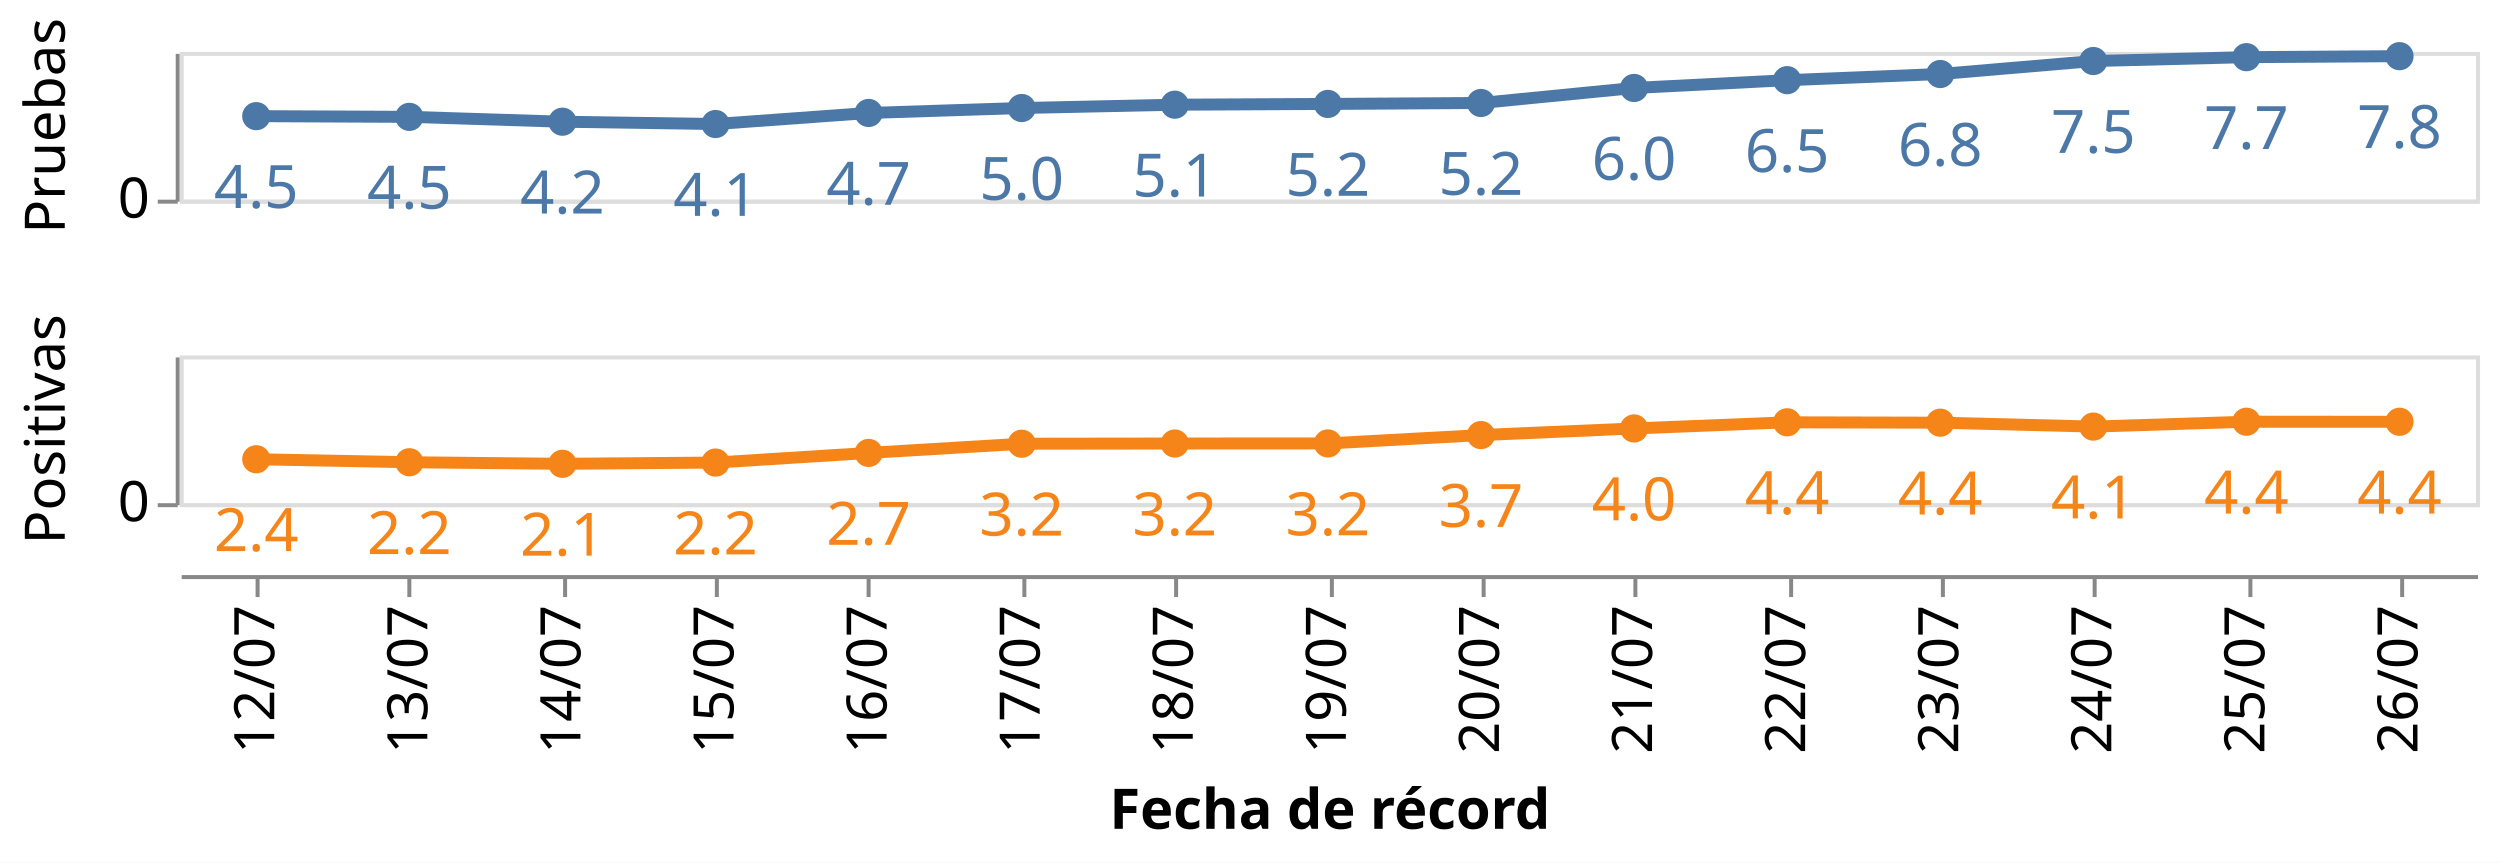
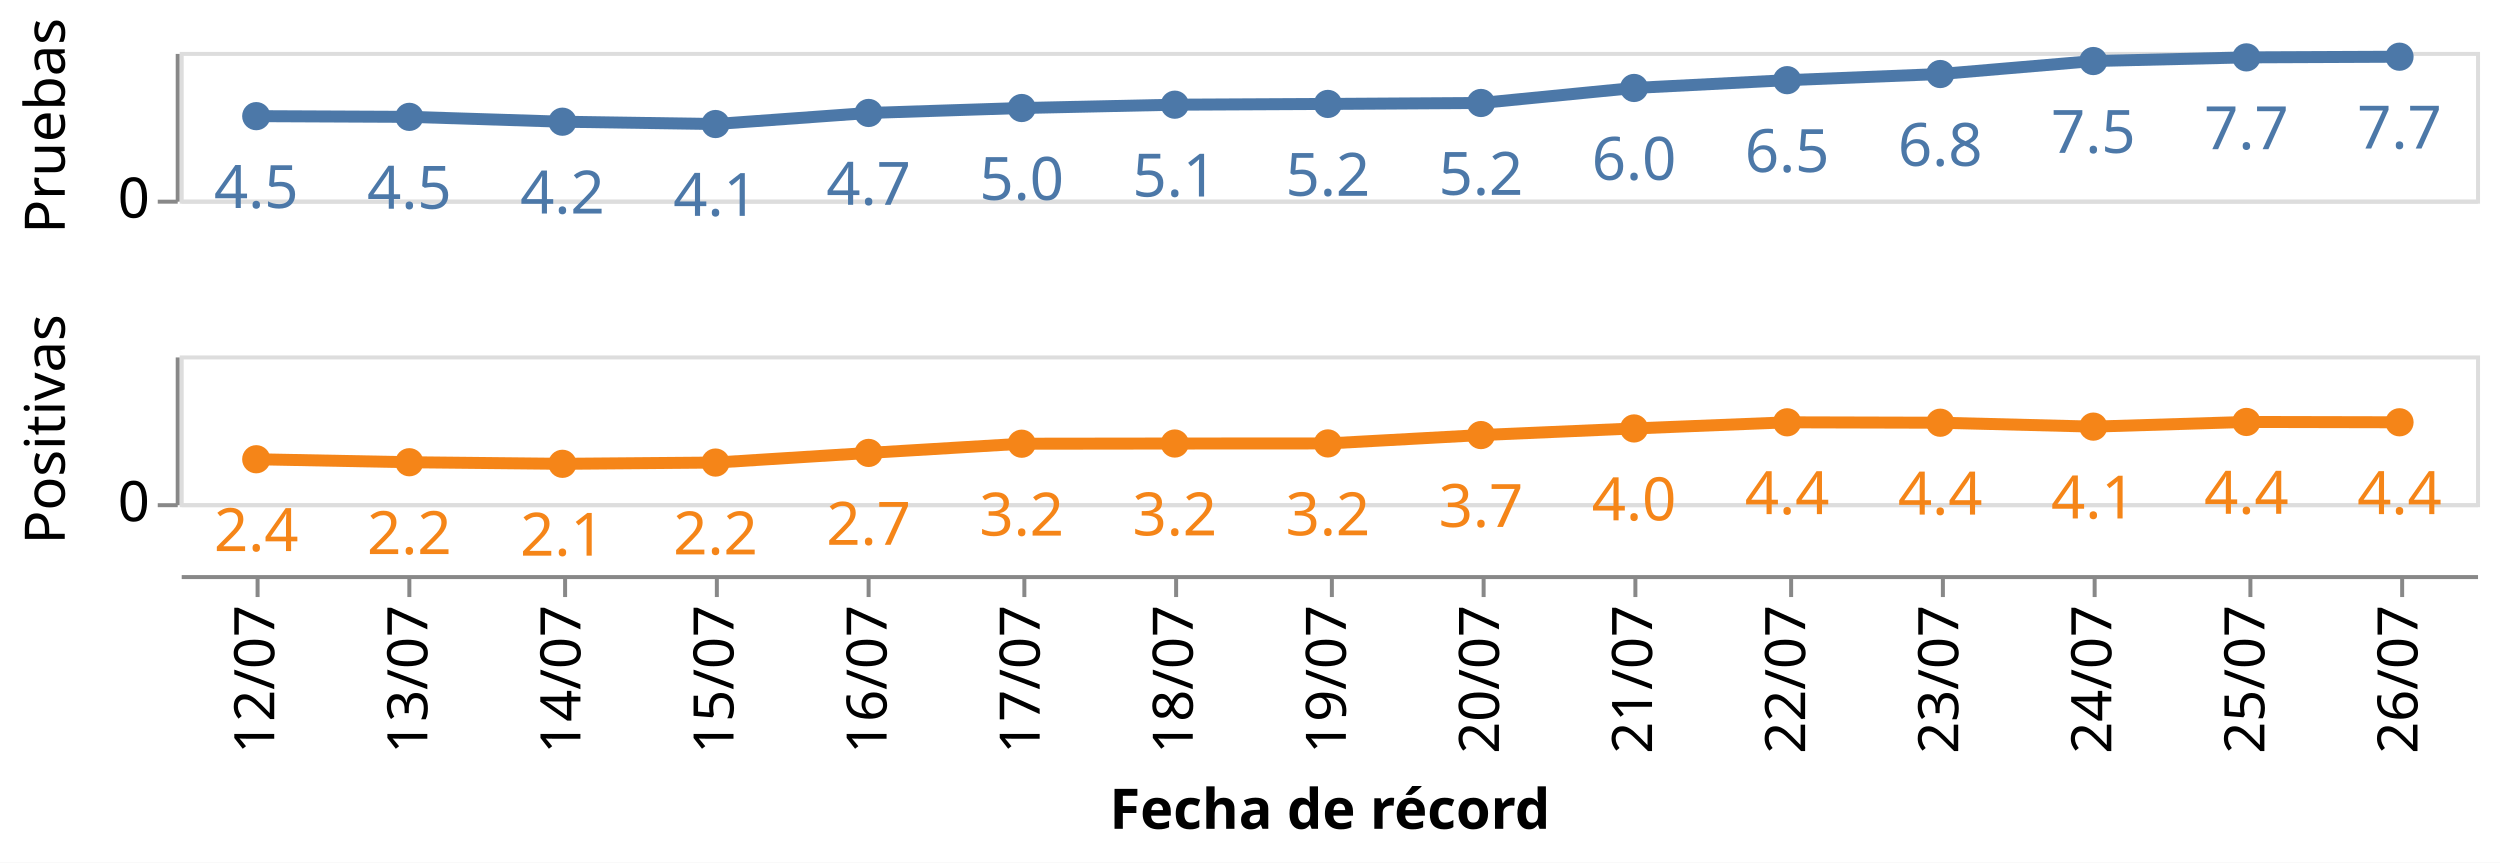
<svg xmlns="http://www.w3.org/2000/svg" class="marks" width="626" height="216" viewBox="0 0 626 216" version="1.1">
  <rect width="626" height="216" style="fill: white;" />
  <g transform="translate(45,13)">
    <g class="mark-group role-frame root">
      <g transform="translate(0,0)">
        <path class="background" d="M0,0h0v0h0Z" style="fill: none;" />
        <g>
          <g class="mark-group role-row-header row_header">
            <g transform="translate(-1,0)">
              <path class="background" d="M0,0h0v37h0Z" style="fill: none;" />
              <g>
                <g class="mark-group role-axis">
                  <g transform="translate(0.5,0.5)">
                    <path class="background" d="M0,0h0v0h0Z" style="pointer-events: none; fill: none;" />
                    <g>
                      <g class="mark-rule role-axis-tick" style="pointer-events: none;">
                        <line transform="translate(0,37)" x2="-5" y2="0" style="fill: none; stroke: #888; stroke-width: 1; opacity: 1;" />
                      </g>
                      <g class="mark-text role-axis-label" style="pointer-events: none;">
                        <text text-anchor="end" transform="translate(-7,41)" style="font-family: sans-serif; font-size: 14px; fill: #000; opacity: 1;">0</text>
                      </g>
                      <g class="mark-rule role-axis-domain" style="pointer-events: none;">
                        <line transform="translate(0,37)" x2="0" y2="-37" style="fill: none; stroke: #888; stroke-width: 1; opacity: 1;" />
                      </g>
                    </g>
                    <path class="foreground" d="" style="pointer-events: none; display: none; fill: none;" />
                  </g>
                </g>
                <g class="mark-group role-title">
                  <g transform="translate(-38.78613,18.5)">
                    <path class="background" d="M0,0h0v0h0Z" style="pointer-events: none; fill: none;" />
                    <g>
                      <g class="mark-text role-title-text" style="pointer-events: none;">
                        <text text-anchor="middle" transform="translate(0,0) rotate(-90) translate(0,11)" style="font-family: sans-serif; font-size: 14px; fill: #000; opacity: 1;">Pruebas</text>
                      </g>
                    </g>
                    <path class="foreground" d="" style="pointer-events: none; display: none; fill: none;" />
                  </g>
                </g>
              </g>
              <path class="foreground" d="" style="display: none; fill: none;" />
            </g>
            <g transform="translate(-1,76)">
              <path class="background" d="M0,0h0v37h0Z" style="fill: none;" />
              <g>
                <g class="mark-group role-axis">
                  <g transform="translate(0.5,0.5)">
                    <path class="background" d="M0,0h0v0h0Z" style="pointer-events: none; fill: none;" />
                    <g>
                      <g class="mark-rule role-axis-tick" style="pointer-events: none;">
                        <line transform="translate(0,37)" x2="-5" y2="0" style="fill: none; stroke: #888; stroke-width: 1; opacity: 1;" />
                      </g>
                      <g class="mark-text role-axis-label" style="pointer-events: none;">
                        <text text-anchor="end" transform="translate(-7,41)" style="font-family: sans-serif; font-size: 14px; fill: #000; opacity: 1;">0</text>
                      </g>
                      <g class="mark-rule role-axis-domain" style="pointer-events: none;">
                        <line transform="translate(0,37)" x2="0" y2="-37" style="fill: none; stroke: #888; stroke-width: 1; opacity: 1;" />
                      </g>
                    </g>
                    <path class="foreground" d="" style="pointer-events: none; display: none; fill: none;" />
                  </g>
                </g>
                <g class="mark-group role-title">
                  <g transform="translate(-38.78613,18.5)">
                    <path class="background" d="M0,0h0v0h0Z" style="pointer-events: none; fill: none;" />
                    <g>
                      <g class="mark-text role-title-text" style="pointer-events: none;">
                        <text text-anchor="middle" transform="translate(0,0) rotate(-90) translate(0,11)" style="font-family: sans-serif; font-size: 14px; fill: #000; opacity: 1;">Positivas</text>
                      </g>
                    </g>
                    <path class="foreground" d="" style="pointer-events: none; display: none; fill: none;" />
                  </g>
                </g>
              </g>
              <path class="foreground" d="" style="display: none; fill: none;" />
            </g>
          </g>
          <g class="mark-group role-column-footer column_footer">
            <g transform="translate(0,131)">
              <path class="background" d="M0,0h575v0h-575Z" style="fill: none;" />
              <g>
                <g class="mark-group role-axis">
                  <g transform="translate(0.5,0.5)">
                    <path class="background" d="M0,0h0v0h0Z" style="pointer-events: none; fill: none;" />
                    <g>
                      <g class="mark-rule role-axis-tick" style="pointer-events: none;">
                        <line transform="translate(19,0)" x2="0" y2="5" style="fill: none; stroke: #888; stroke-width: 1; opacity: 1;" />
                        <line transform="translate(57,0)" x2="0" y2="5" style="fill: none; stroke: #888; stroke-width: 1; opacity: 1;" />
                        <line transform="translate(96,0)" x2="0" y2="5" style="fill: none; stroke: #888; stroke-width: 1; opacity: 1;" />
                        <line transform="translate(134,0)" x2="0" y2="5" style="fill: none; stroke: #888; stroke-width: 1; opacity: 1;" />
                        <line transform="translate(172,0)" x2="0" y2="5" style="fill: none; stroke: #888; stroke-width: 1; opacity: 1;" />
                        <line transform="translate(211,0)" x2="0" y2="5" style="fill: none; stroke: #888; stroke-width: 1; opacity: 1;" />
                        <line transform="translate(249,0)" x2="0" y2="5" style="fill: none; stroke: #888; stroke-width: 1; opacity: 1;" />
                        <line transform="translate(288,0)" x2="0" y2="5" style="fill: none; stroke: #888; stroke-width: 1; opacity: 1;" />
                        <line transform="translate(326,0)" x2="0" y2="5" style="fill: none; stroke: #888; stroke-width: 1; opacity: 1;" />
                        <line transform="translate(364,0)" x2="0" y2="5" style="fill: none; stroke: #888; stroke-width: 1; opacity: 1;" />
                        <line transform="translate(403,0)" x2="0" y2="5" style="fill: none; stroke: #888; stroke-width: 1; opacity: 1;" />
                        <line transform="translate(441,0)" x2="0" y2="5" style="fill: none; stroke: #888; stroke-width: 1; opacity: 1;" />
                        <line transform="translate(479,0)" x2="0" y2="5" style="fill: none; stroke: #888; stroke-width: 1; opacity: 1;" />
                        <line transform="translate(518,0)" x2="0" y2="5" style="fill: none; stroke: #888; stroke-width: 1; opacity: 1;" />
                        <line transform="translate(556,0)" x2="0" y2="5" style="fill: none; stroke: #888; stroke-width: 1; opacity: 1;" />
                      </g>
                      <g class="mark-text role-axis-label" style="pointer-events: none;">
                        <text text-anchor="end" transform="translate(19.16667,7) rotate(270) translate(0,4)" style="font-family: sans-serif; font-size: 14px; fill: #000; opacity: 1;">12/07</text>
                        <text text-anchor="end" transform="translate(57.5,7) rotate(270) translate(0,4)" style="font-family: sans-serif; font-size: 14px; fill: #000; opacity: 1;">13/07</text>
                        <text text-anchor="end" transform="translate(95.83333,7) rotate(270) translate(0,4)" style="font-family: sans-serif; font-size: 14px; fill: #000; opacity: 1;">14/07</text>
                        <text text-anchor="end" transform="translate(134.1667,7) rotate(270) translate(0,4)" style="font-family: sans-serif; font-size: 14px; fill: #000; opacity: 1;">15/07</text>
                        <text text-anchor="end" transform="translate(172.5,7) rotate(270) translate(0,4)" style="font-family: sans-serif; font-size: 14px; fill: #000; opacity: 1;">16/07</text>
                        <text text-anchor="end" transform="translate(210.8333,7) rotate(270) translate(0,4)" style="font-family: sans-serif; font-size: 14px; fill: #000; opacity: 1;">17/07</text>
                        <text text-anchor="end" transform="translate(249.1667,7) rotate(270) translate(0,4)" style="font-family: sans-serif; font-size: 14px; fill: #000; opacity: 1;">18/07</text>
                        <text text-anchor="end" transform="translate(287.5,7) rotate(270) translate(0,4)" style="font-family: sans-serif; font-size: 14px; fill: #000; opacity: 1;">19/07</text>
                        <text text-anchor="end" transform="translate(325.8333,7) rotate(270) translate(0,4)" style="font-family: sans-serif; font-size: 14px; fill: #000; opacity: 1;">20/07</text>
                        <text text-anchor="end" transform="translate(364.1667,7) rotate(270) translate(0,4)" style="font-family: sans-serif; font-size: 14px; fill: #000; opacity: 1;">21/07</text>
                        <text text-anchor="end" transform="translate(402.5,7) rotate(270) translate(0,4)" style="font-family: sans-serif; font-size: 14px; fill: #000; opacity: 1;">22/07</text>
                        <text text-anchor="end" transform="translate(440.8333,7) rotate(270) translate(0,4)" style="font-family: sans-serif; font-size: 14px; fill: #000; opacity: 1;">23/07</text>
                        <text text-anchor="end" transform="translate(479.1667,7) rotate(270) translate(0,4)" style="font-family: sans-serif; font-size: 14px; fill: #000; opacity: 1;">24/07</text>
                        <text text-anchor="end" transform="translate(517.5,7) rotate(270) translate(0,4)" style="font-family: sans-serif; font-size: 14px; fill: #000; opacity: 1;">25/07</text>
                        <text text-anchor="end" transform="translate(555.8333,7) rotate(270) translate(0,4)" style="font-family: sans-serif; font-size: 14px; fill: #000; opacity: 1;">26/07</text>
                      </g>
                      <g class="mark-rule role-axis-domain" style="pointer-events: none;">
                        <line transform="translate(0,0)" x2="575" y2="0" style="fill: none; stroke: #888; stroke-width: 1; opacity: 1;" />
                      </g>
                      <g class="mark-text role-axis-title" style="pointer-events: none;">
                        <text text-anchor="middle" transform="translate(287.5,63.03418)" style="font-family: sans-serif; font-size: 14px; font-weight: bold; fill: #000; opacity: 1;">Fecha de récord</text>
                      </g>
                    </g>
                    <path class="foreground" d="" style="pointer-events: none; display: none; fill: none;" />
                  </g>
                </g>
              </g>
              <path class="foreground" d="" style="display: none; fill: none;" />
            </g>
          </g>
          <g class="mark-group role-scope cell">
            <g transform="translate(0,0)">
              <path class="background" d="M0.5,0.5h575v37h-575Z" style="fill: none; stroke: #ddd;" />
              <g>
                <g class="mark-group role-axis">
                  <g transform="translate(0.5,0.5)">
                    <path class="background" d="M0,0h0v0h0Z" style="pointer-events: none; fill: none;" />
                    <g>
                      <g class="mark-rule role-axis-grid" style="pointer-events: none;">
                        <line transform="translate(0,37)" x2="575" y2="0" style="fill: none; stroke: #ddd; stroke-width: 1; opacity: 1;" />
                      </g>
                    </g>
                    <path class="foreground" d="" style="pointer-events: none; display: none; fill: none;" />
                  </g>
                </g>
                <g class="mark-group role-scope child_layer_0_layer_0_pathgroup">
                  <g transform="translate(0,0)">
                    <path class="background" d="M0,0h575v37h-575Z" style="fill: none;" />
                    <g>
                      <g class="mark-line role-mark child_layer_0_layer_0_marks">
-                         <path d="M19.167,16.084L57.5,16.261L95.833,17.476L134.167,18.056L172.5,15.284L210.833,14.046L249.167,13.216L287.5,13.025L325.833,12.787L364.167,9.026L402.5,7.073L440.833,5.536L479.167,2.28L517.5,1.313L555.833,1.063" style="fill: none; stroke: #4c78a8; stroke-width: 3;" />
+                         <path d="M19.167,16.084L57.5,16.261L95.833,17.476L134.167,18.056L172.5,15.284L210.833,14.046L249.167,13.216L287.5,13.025L325.833,12.787L364.167,9.026L402.5,7.073L440.833,5.537L479.167,2.283L517.5,1.367L555.833,1.2" style="fill: none; stroke: #4c78a8; stroke-width: 3;" />
                      </g>
                    </g>
                    <path class="foreground" d="" style="display: none; fill: none;" />
                  </g>
                </g>
                <g class="mark-symbol role-mark child_layer_0_layer_1_marks">
-                   <path transform="translate(555.8333,1.063201)" d="M3.536,0A3.536,3.536,0,1,1,-3.536,0A3.536,3.536,0,1,1,3.536,0" style="fill: #4c78a8; stroke-width: 2; opacity: 1;" />
-                   <path transform="translate(517.5,1.312964)" d="M3.536,0A3.536,3.536,0,1,1,-3.536,0A3.536,3.536,0,1,1,3.536,0" style="fill: #4c78a8; stroke-width: 2; opacity: 1;" />
-                   <path transform="translate(479.1667,2.280418)" d="M3.536,0A3.536,3.536,0,1,1,-3.536,0A3.536,3.536,0,1,1,3.536,0" style="fill: #4c78a8; stroke-width: 2; opacity: 1;" />
-                   <path transform="translate(440.8333,5.535779)" d="M3.536,0A3.536,3.536,0,1,1,-3.536,0A3.536,3.536,0,1,1,3.536,0" style="fill: #4c78a8; stroke-width: 2; opacity: 1;" />
+                   <path transform="translate(555.8333,1.199924)" d="M3.536,0A3.536,3.536,0,1,1,-3.536,0A3.536,3.536,0,1,1,3.536,0" style="fill: #4c78a8; stroke-width: 2; opacity: 1;" />
+                   <path transform="translate(517.5,1.367475)" d="M3.536,0A3.536,3.536,0,1,1,-3.536,0A3.536,3.536,0,1,1,3.536,0" style="fill: #4c78a8; stroke-width: 2; opacity: 1;" />
+                   <path transform="translate(479.1667,2.283186)" d="M3.536,0A3.536,3.536,0,1,1,-3.536,0A3.536,3.536,0,1,1,3.536,0" style="fill: #4c78a8; stroke-width: 2; opacity: 1;" />
+                   <path transform="translate(440.8333,5.53683)" d="M3.536,0A3.536,3.536,0,1,1,-3.536,0A3.536,3.536,0,1,1,3.536,0" style="fill: #4c78a8; stroke-width: 2; opacity: 1;" />
                  <path transform="translate(402.5,7.07315)" d="M3.536,0A3.536,3.536,0,1,1,-3.536,0A3.536,3.536,0,1,1,3.536,0" style="fill: #4c78a8; stroke-width: 2; opacity: 1;" />
                  <path transform="translate(364.1667,9.025836)" d="M3.536,0A3.536,3.536,0,1,1,-3.536,0A3.536,3.536,0,1,1,3.536,0" style="fill: #4c78a8; stroke-width: 2; opacity: 1;" />
                  <path transform="translate(325.8333,12.78719)" d="M3.536,0A3.536,3.536,0,1,1,-3.536,0A3.536,3.536,0,1,1,3.536,0" style="fill: #4c78a8; stroke-width: 2; opacity: 1;" />
                  <path transform="translate(287.5,13.0247)" d="M3.536,0A3.536,3.536,0,1,1,-3.536,0A3.536,3.536,0,1,1,3.536,0" style="fill: #4c78a8; stroke-width: 2; opacity: 1;" />
                  <path transform="translate(249.1667,13.21608)" d="M3.536,0A3.536,3.536,0,1,1,-3.536,0A3.536,3.536,0,1,1,3.536,0" style="fill: #4c78a8; stroke-width: 2; opacity: 1;" />
                  <path transform="translate(210.8333,14.04622)" d="M3.536,0A3.536,3.536,0,1,1,-3.536,0A3.536,3.536,0,1,1,3.536,0" style="fill: #4c78a8; stroke-width: 2; opacity: 1;" />
                  <path transform="translate(172.5,15.28382)" d="M3.536,0A3.536,3.536,0,1,1,-3.536,0A3.536,3.536,0,1,1,3.536,0" style="fill: #4c78a8; stroke-width: 2; opacity: 1;" />
                  <path transform="translate(134.1667,18.05627)" d="M3.536,0A3.536,3.536,0,1,1,-3.536,0A3.536,3.536,0,1,1,3.536,0" style="fill: #4c78a8; stroke-width: 2; opacity: 1;" />
                  <path transform="translate(95.83333,17.47558)" d="M3.536,0A3.536,3.536,0,1,1,-3.536,0A3.536,3.536,0,1,1,3.536,0" style="fill: #4c78a8; stroke-width: 2; opacity: 1;" />
                  <path transform="translate(57.5,16.26134)" d="M3.536,0A3.536,3.536,0,1,1,-3.536,0A3.536,3.536,0,1,1,3.536,0" style="fill: #4c78a8; stroke-width: 2; opacity: 1;" />
                  <path transform="translate(19.16667,16.08358)" d="M3.536,0A3.536,3.536,0,1,1,-3.536,0A3.536,3.536,0,1,1,3.536,0" style="fill: #4c78a8; stroke-width: 2; opacity: 1;" />
                </g>
                <g class="mark-text role-mark child_layer_1_marks">
-                   <text text-anchor="middle" transform="translate(555.8333,24.0632)" style="font-family: sans-serif; font-size: 15px; fill: #4c78a8;">7.8</text>
-                   <text text-anchor="middle" transform="translate(517.5,24.31296)" style="font-family: sans-serif; font-size: 15px; fill: #4c78a8;">7.7</text>
-                   <text text-anchor="middle" transform="translate(479.1667,25.28042)" style="font-family: sans-serif; font-size: 15px; fill: #4c78a8;">7.5</text>
-                   <text text-anchor="middle" transform="translate(440.8333,28.53578)" style="font-family: sans-serif; font-size: 15px; fill: #4c78a8;">6.8</text>
+                   <text text-anchor="middle" transform="translate(555.8333,24.19992)" style="font-family: sans-serif; font-size: 15px; fill: #4c78a8;">7.7</text>
+                   <text text-anchor="middle" transform="translate(517.5,24.36748)" style="font-family: sans-serif; font-size: 15px; fill: #4c78a8;">7.7</text>
+                   <text text-anchor="middle" transform="translate(479.1667,25.28319)" style="font-family: sans-serif; font-size: 15px; fill: #4c78a8;">7.5</text>
+                   <text text-anchor="middle" transform="translate(440.8333,28.53683)" style="font-family: sans-serif; font-size: 15px; fill: #4c78a8;">6.8</text>
                  <text text-anchor="middle" transform="translate(402.5,30.07315)" style="font-family: sans-serif; font-size: 15px; fill: #4c78a8;">6.5</text>
                  <text text-anchor="middle" transform="translate(364.1667,32.02584)" style="font-family: sans-serif; font-size: 15px; fill: #4c78a8;">6.0</text>
                  <text text-anchor="middle" transform="translate(325.8333,35.78719)" style="font-family: sans-serif; font-size: 15px; fill: #4c78a8;">5.2</text>
                  <text text-anchor="middle" transform="translate(287.5,36.0247)" style="font-family: sans-serif; font-size: 15px; fill: #4c78a8;">5.2</text>
                  <text text-anchor="middle" transform="translate(249.1667,36.21608)" style="font-family: sans-serif; font-size: 15px; fill: #4c78a8;">5.1</text>
                  <text text-anchor="middle" transform="translate(210.8333,37.04622)" style="font-family: sans-serif; font-size: 15px; fill: #4c78a8;">5.0</text>
                  <text text-anchor="middle" transform="translate(172.5,38.28382)" style="font-family: sans-serif; font-size: 15px; fill: #4c78a8;">4.7</text>
                  <text text-anchor="middle" transform="translate(134.1667,41.05627)" style="font-family: sans-serif; font-size: 15px; fill: #4c78a8;">4.1</text>
                  <text text-anchor="middle" transform="translate(95.83333,40.47558)" style="font-family: sans-serif; font-size: 15px; fill: #4c78a8;">4.2</text>
                  <text text-anchor="middle" transform="translate(57.5,39.26134)" style="font-family: sans-serif; font-size: 15px; fill: #4c78a8;">4.5</text>
                  <text text-anchor="middle" transform="translate(19.16667,39.08358)" style="font-family: sans-serif; font-size: 15px; fill: #4c78a8;">4.5</text>
                </g>
              </g>
              <path class="foreground" d="" style="display: none; fill: none;" />
            </g>
            <g transform="translate(0,76)">
              <path class="background" d="M0.5,0.5h575v37h-575Z" style="fill: none; stroke: #ddd;" />
              <g>
                <g class="mark-group role-axis">
                  <g transform="translate(0.5,0.5)">
                    <path class="background" d="M0,0h0v0h0Z" style="pointer-events: none; fill: none;" />
                    <g>
                      <g class="mark-rule role-axis-grid" style="pointer-events: none;">
                        <line transform="translate(0,37)" x2="575" y2="0" style="fill: none; stroke: #ddd; stroke-width: 1; opacity: 1;" />
                      </g>
                    </g>
                    <path class="foreground" d="" style="pointer-events: none; display: none; fill: none;" />
                  </g>
                </g>
                <g class="mark-group role-scope child_layer_0_layer_0_pathgroup">
                  <g transform="translate(0,0)">
                    <path class="background" d="M0,0h575v37h-575Z" style="fill: none;" />
                    <g>
                      <g class="mark-line role-mark child_layer_0_layer_0_marks">
-                         <path d="M19.167,25.995L57.5,26.745L95.833,27.138L134.167,26.825L172.5,24.412L210.833,22.108L249.167,22.057L287.5,22.035L325.833,19.94L364.167,18.284L402.5,16.746L440.833,16.84L479.167,17.816L517.5,16.602L555.833,16.613" style="fill: none; stroke: #f58518; stroke-width: 3;" />
+                         <path d="M19.167,25.995L57.5,26.745L95.833,27.138L134.167,26.825L172.5,24.412L210.833,22.108L249.167,22.057L287.5,22.035L325.833,19.94L364.167,18.284L402.5,16.746L440.833,16.851L479.167,17.827L517.5,16.656L555.833,16.74" style="fill: none; stroke: #f58518; stroke-width: 3;" />
                      </g>
                    </g>
                    <path class="foreground" d="" style="display: none; fill: none;" />
                  </g>
                </g>
                <g class="mark-symbol role-mark child_layer_0_layer_1_marks">
-                   <path transform="translate(555.8333,16.6129)" d="M3.536,0A3.536,3.536,0,1,1,-3.536,0A3.536,3.536,0,1,1,3.536,0" style="fill: #f58518; stroke-width: 2; opacity: 1;" />
-                   <path transform="translate(517.5,16.60155)" d="M3.536,0A3.536,3.536,0,1,1,-3.536,0A3.536,3.536,0,1,1,3.536,0" style="fill: #f58518; stroke-width: 2; opacity: 1;" />
-                   <path transform="translate(479.1667,17.81646)" d="M3.536,0A3.536,3.536,0,1,1,-3.536,0A3.536,3.536,0,1,1,3.536,0" style="fill: #f58518; stroke-width: 2; opacity: 1;" />
-                   <path transform="translate(440.8333,16.84044)" d="M3.536,0A3.536,3.536,0,1,1,-3.536,0A3.536,3.536,0,1,1,3.536,0" style="fill: #f58518; stroke-width: 2; opacity: 1;" />
+                   <path transform="translate(555.8333,16.74044)" d="M3.536,0A3.536,3.536,0,1,1,-3.536,0A3.536,3.536,0,1,1,3.536,0" style="fill: #f58518; stroke-width: 2; opacity: 1;" />
+                   <path transform="translate(517.5,16.65592)" d="M3.536,0A3.536,3.536,0,1,1,-3.536,0A3.536,3.536,0,1,1,3.536,0" style="fill: #f58518; stroke-width: 2; opacity: 1;" />
+                   <path transform="translate(479.1667,17.82732)" d="M3.536,0A3.536,3.536,0,1,1,-3.536,0A3.536,3.536,0,1,1,3.536,0" style="fill: #f58518; stroke-width: 2; opacity: 1;" />
+                   <path transform="translate(440.8333,16.85122)" d="M3.536,0A3.536,3.536,0,1,1,-3.536,0A3.536,3.536,0,1,1,3.536,0" style="fill: #f58518; stroke-width: 2; opacity: 1;" />
                  <path transform="translate(402.5,16.74648)" d="M3.536,0A3.536,3.536,0,1,1,-3.536,0A3.536,3.536,0,1,1,3.536,0" style="fill: #f58518; stroke-width: 2; opacity: 1;" />
                  <path transform="translate(364.1667,18.28367)" d="M3.536,0A3.536,3.536,0,1,1,-3.536,0A3.536,3.536,0,1,1,3.536,0" style="fill: #f58518; stroke-width: 2; opacity: 1;" />
                  <path transform="translate(325.8333,19.9401)" d="M3.536,0A3.536,3.536,0,1,1,-3.536,0A3.536,3.536,0,1,1,3.536,0" style="fill: #f58518; stroke-width: 2; opacity: 1;" />
                  <path transform="translate(287.5,22.03474)" d="M3.536,0A3.536,3.536,0,1,1,-3.536,0A3.536,3.536,0,1,1,3.536,0" style="fill: #f58518; stroke-width: 2; opacity: 1;" />
                  <path transform="translate(249.1667,22.05705)" d="M3.536,0A3.536,3.536,0,1,1,-3.536,0A3.536,3.536,0,1,1,3.536,0" style="fill: #f58518; stroke-width: 2; opacity: 1;" />
                  <path transform="translate(210.8333,22.10766)" d="M3.536,0A3.536,3.536,0,1,1,-3.536,0A3.536,3.536,0,1,1,3.536,0" style="fill: #f58518; stroke-width: 2; opacity: 1;" />
                  <path transform="translate(172.5,24.41185)" d="M3.536,0A3.536,3.536,0,1,1,-3.536,0A3.536,3.536,0,1,1,3.536,0" style="fill: #f58518; stroke-width: 2; opacity: 1;" />
                  <path transform="translate(134.1667,26.825)" d="M3.536,0A3.536,3.536,0,1,1,-3.536,0A3.536,3.536,0,1,1,3.536,0" style="fill: #f58518; stroke-width: 2; opacity: 1;" />
                  <path transform="translate(95.83333,27.13843)" d="M3.536,0A3.536,3.536,0,1,1,-3.536,0A3.536,3.536,0,1,1,3.536,0" style="fill: #f58518; stroke-width: 2; opacity: 1;" />
                  <path transform="translate(57.5,26.74489)" d="M3.536,0A3.536,3.536,0,1,1,-3.536,0A3.536,3.536,0,1,1,3.536,0" style="fill: #f58518; stroke-width: 2; opacity: 1;" />
                  <path transform="translate(19.16667,25.995)" d="M3.536,0A3.536,3.536,0,1,1,-3.536,0A3.536,3.536,0,1,1,3.536,0" style="fill: #f58518; stroke-width: 2; opacity: 1;" />
                </g>
                <g class="mark-text role-mark child_layer_1_marks">
-                   <text text-anchor="middle" transform="translate(555.8333,39.6129)" style="font-family: sans-serif; font-size: 15px; fill: #f58518;">4.4</text>
-                   <text text-anchor="middle" transform="translate(517.5,39.60155)" style="font-family: sans-serif; font-size: 15px; fill: #f58518;">4.4</text>
-                   <text text-anchor="middle" transform="translate(479.1667,40.81646)" style="font-family: sans-serif; font-size: 15px; fill: #f58518;">4.1</text>
-                   <text text-anchor="middle" transform="translate(440.8333,39.84044)" style="font-family: sans-serif; font-size: 15px; fill: #f58518;">4.4</text>
+                   <text text-anchor="middle" transform="translate(555.8333,39.74044)" style="font-family: sans-serif; font-size: 15px; fill: #f58518;">4.4</text>
+                   <text text-anchor="middle" transform="translate(517.5,39.65592)" style="font-family: sans-serif; font-size: 15px; fill: #f58518;">4.4</text>
+                   <text text-anchor="middle" transform="translate(479.1667,40.82732)" style="font-family: sans-serif; font-size: 15px; fill: #f58518;">4.1</text>
+                   <text text-anchor="middle" transform="translate(440.8333,39.85122)" style="font-family: sans-serif; font-size: 15px; fill: #f58518;">4.4</text>
                  <text text-anchor="middle" transform="translate(402.5,39.74648)" style="font-family: sans-serif; font-size: 15px; fill: #f58518;">4.4</text>
                  <text text-anchor="middle" transform="translate(364.1667,41.28367)" style="font-family: sans-serif; font-size: 15px; fill: #f58518;">4.0</text>
                  <text text-anchor="middle" transform="translate(325.8333,42.9401)" style="font-family: sans-serif; font-size: 15px; fill: #f58518;">3.7</text>
                  <text text-anchor="middle" transform="translate(287.5,45.03474)" style="font-family: sans-serif; font-size: 15px; fill: #f58518;">3.2</text>
                  <text text-anchor="middle" transform="translate(249.1667,45.05705)" style="font-family: sans-serif; font-size: 15px; fill: #f58518;">3.2</text>
                  <text text-anchor="middle" transform="translate(210.8333,45.10766)" style="font-family: sans-serif; font-size: 15px; fill: #f58518;">3.2</text>
                  <text text-anchor="middle" transform="translate(172.5,47.41185)" style="font-family: sans-serif; font-size: 15px; fill: #f58518;">2.7</text>
                  <text text-anchor="middle" transform="translate(134.1667,49.825)" style="font-family: sans-serif; font-size: 15px; fill: #f58518;">2.2</text>
                  <text text-anchor="middle" transform="translate(95.83333,50.13843)" style="font-family: sans-serif; font-size: 15px; fill: #f58518;">2.1</text>
                  <text text-anchor="middle" transform="translate(57.5,49.74489)" style="font-family: sans-serif; font-size: 15px; fill: #f58518;">2.2</text>
                  <text text-anchor="middle" transform="translate(19.16667,48.995)" style="font-family: sans-serif; font-size: 15px; fill: #f58518;">2.4</text>
                </g>
              </g>
              <path class="foreground" d="" style="display: none; fill: none;" />
            </g>
          </g>
        </g>
        <path class="foreground" d="" style="display: none; fill: none;" />
      </g>
    </g>
  </g>
</svg>
